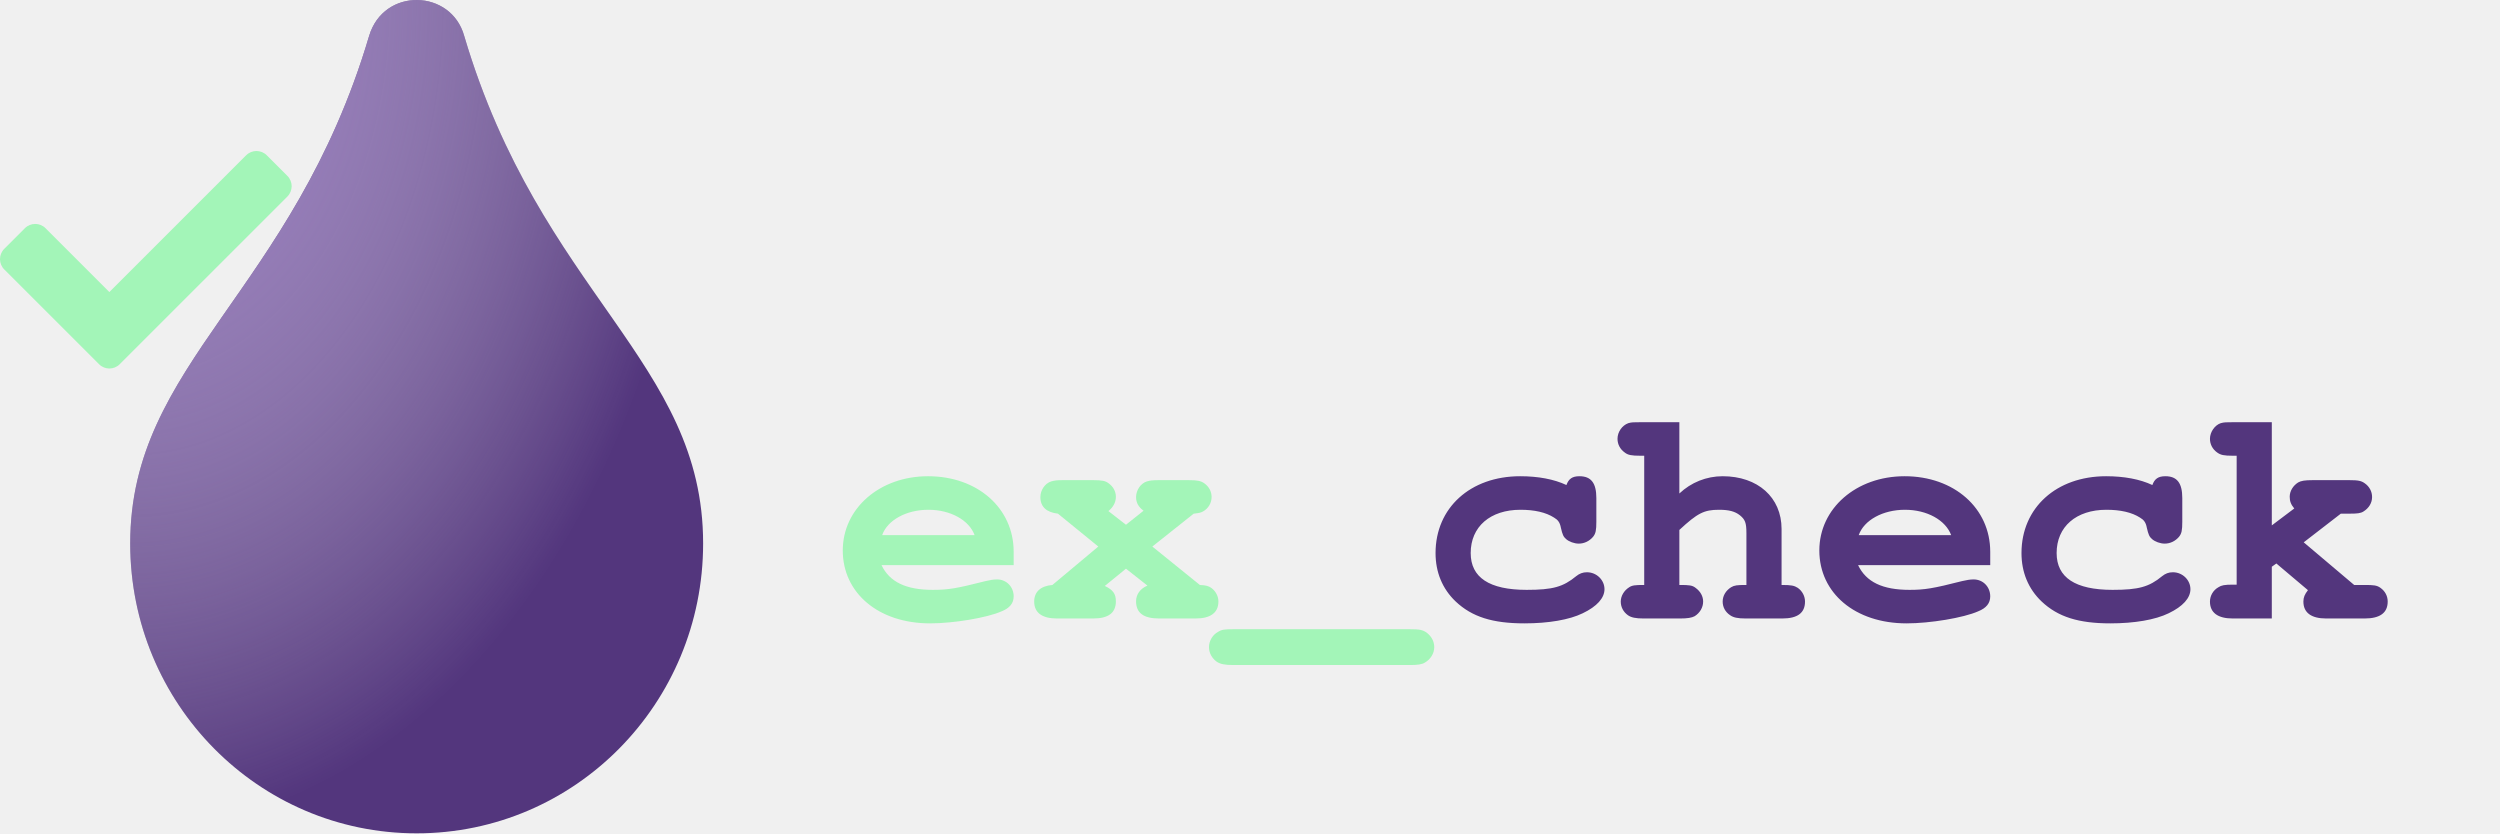
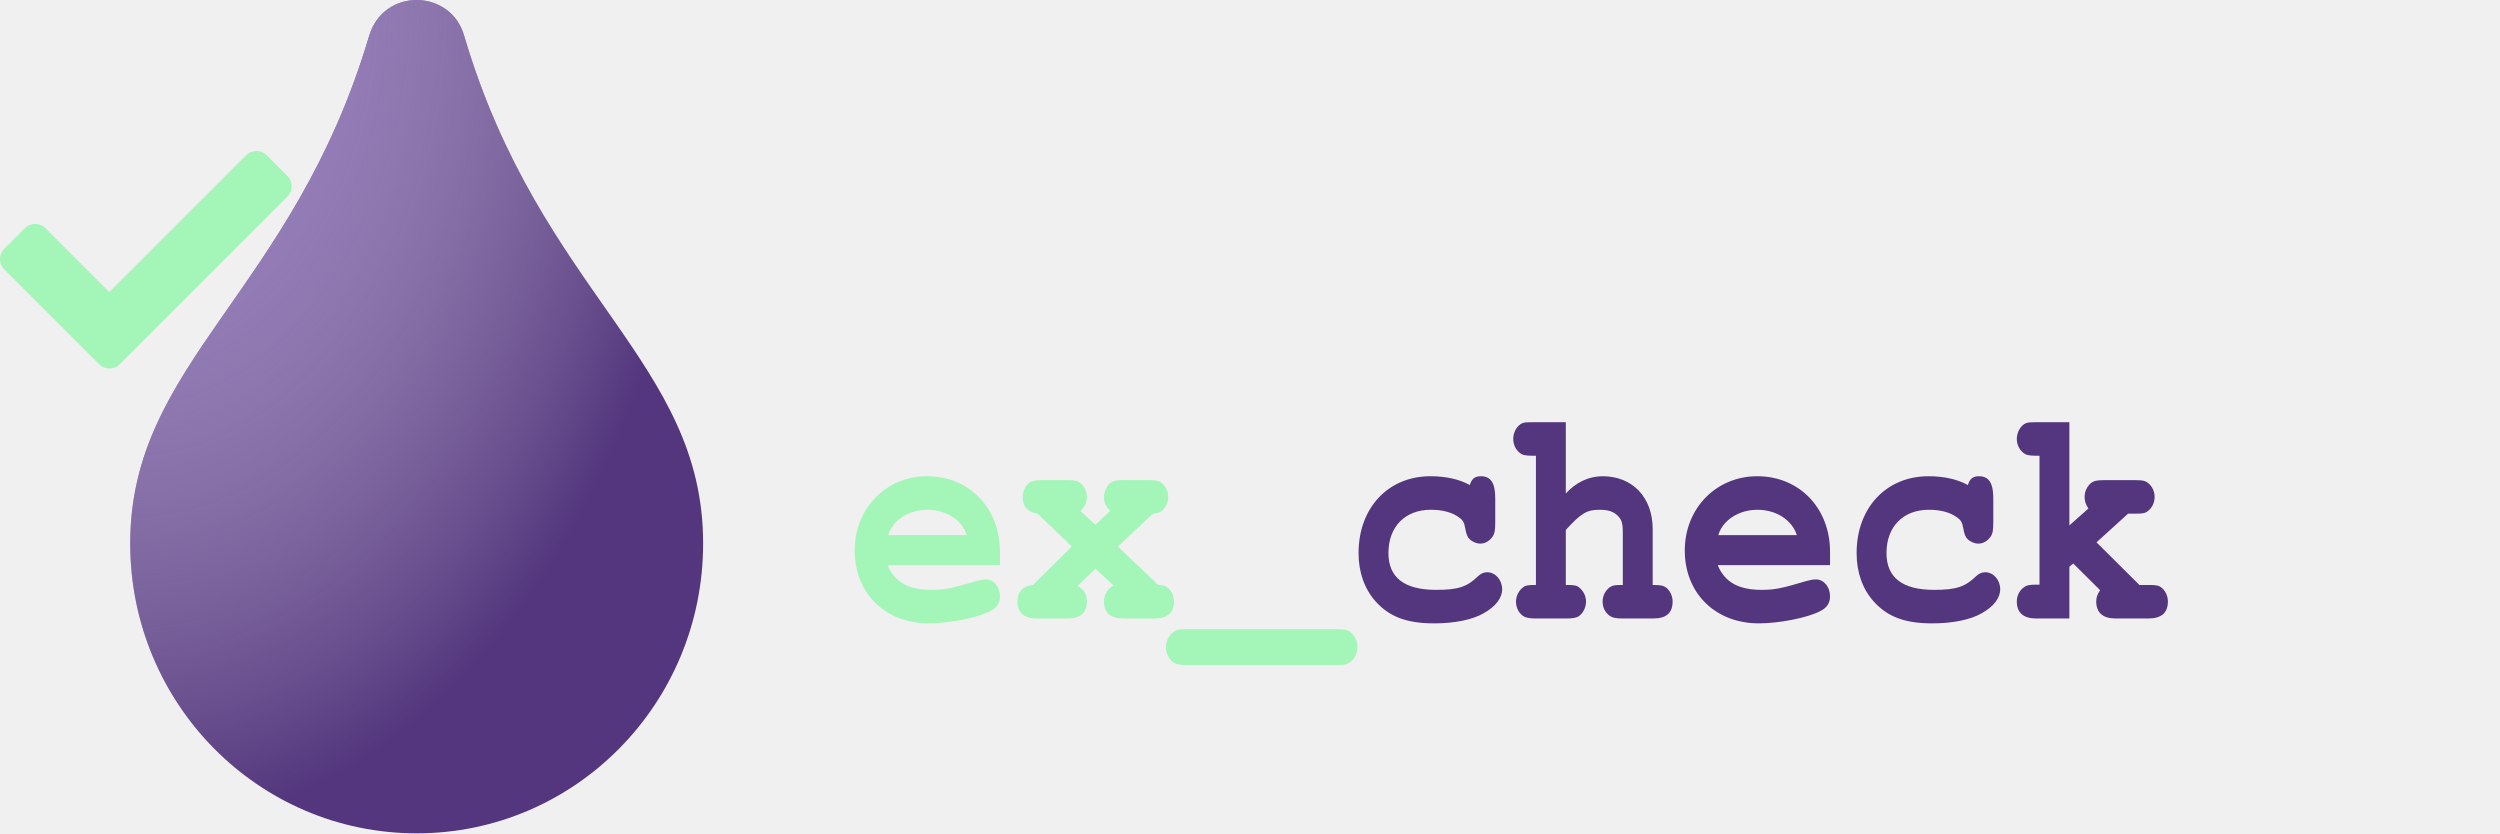
- <svg xmlns="http://www.w3.org/2000/svg" viewBox="0 0 1536 512" width="750" height="250">
+ <svg xmlns="http://www.w3.org/2000/svg" viewBox="0 0 1536 512" width="600" height="200">
  <defs>
    <style type="text/css">
      @keyframes caret-flash {
        0% { opacity: 0; }
        25% { opacity: 1; }
        50% { opacity: 1; }
        85% { opacity: 0; }
        100% { opacity: 0; }
      }

      .check {
        transform: scale(0.35);
        transform-box: fill-box;
        transform-origin: 50% 50%;
        fill: hsla(135, 80%, 80%);
      }

      .bottle {
        fill: hsl(265, 40%, 35%);
      }

      .text {
        font-size: 200px;
        font-family: Courier;
        font-weight: bold;
        fill: hsla(135, 80%, 80%);
+         transform: scale(0.85, 1.0);
      }

      .text.suffix {
        fill: hsl(265, 40%, 35%);
      }

      .text.caret {
        animation: caret-flash 1s ease infinite;
      }
    </style>
    <radialGradient id="bottle-shade" cx="0%" cy="0%" r="100%">
      <stop offset="0" stop-color="hsla(265, 40%, 60%, 1)" />
      <stop offset="1" stop-color="hsla(265, 40%, 100%, 0)" />
    </radialGradient>
  </defs>
  <g transform="translate(80,0)">
    <path d="M205.22 22.09c-7.94-28.78-49.44-30.12-58.44 0C100.01 179.85 0 222.72 0 333.91 0 432.35 78.72 512 176 512s176-79.65 176-178.09c0-111.75-99.79-153.34-146.78-311.82z" class="bottle" />
  </g>
  <g transform="translate(80,0)">
    <path d="M205.22 22.09c-7.94-28.78-49.44-30.12-58.44 0C100.01 179.85 0 222.72 0 333.91 0 432.35 78.72 512 176 512s176-79.65 176-178.09c0-111.75-99.79-153.34-146.78-311.82z" class="bottle-shade" fill="url(#bottle-shade)" />
  </g>
  <g transform="translate(0, 70)">
    <path d="M173.898 439.404l-166.4-166.4c-9.997-9.997-9.997-26.206 0-36.204l36.203-36.204c9.997-9.998 26.207-9.998 36.204 0L192 312.69 432.095 72.596c9.997-9.997 26.207-9.997 36.204 0l36.203 36.204c9.997 9.997 9.997 26.206 0 36.204l-294.4 294.401c-9.998 9.997-26.207 9.997-36.204-.001z" fill="white" class="check" />
  </g>
-   <text x="512" y="380" class="text">ex</text>
-   <text x="752" y="380" class="text caret">_</text>
-   <text x="872" y="380" class="text suffix">check</text>
+   <text x="612" y="380" class="text">ex</text>
+   <text x="852" y="380" class="text caret">_</text>
+   <text x="972" y="380" class="text suffix">check</text>
</svg>
